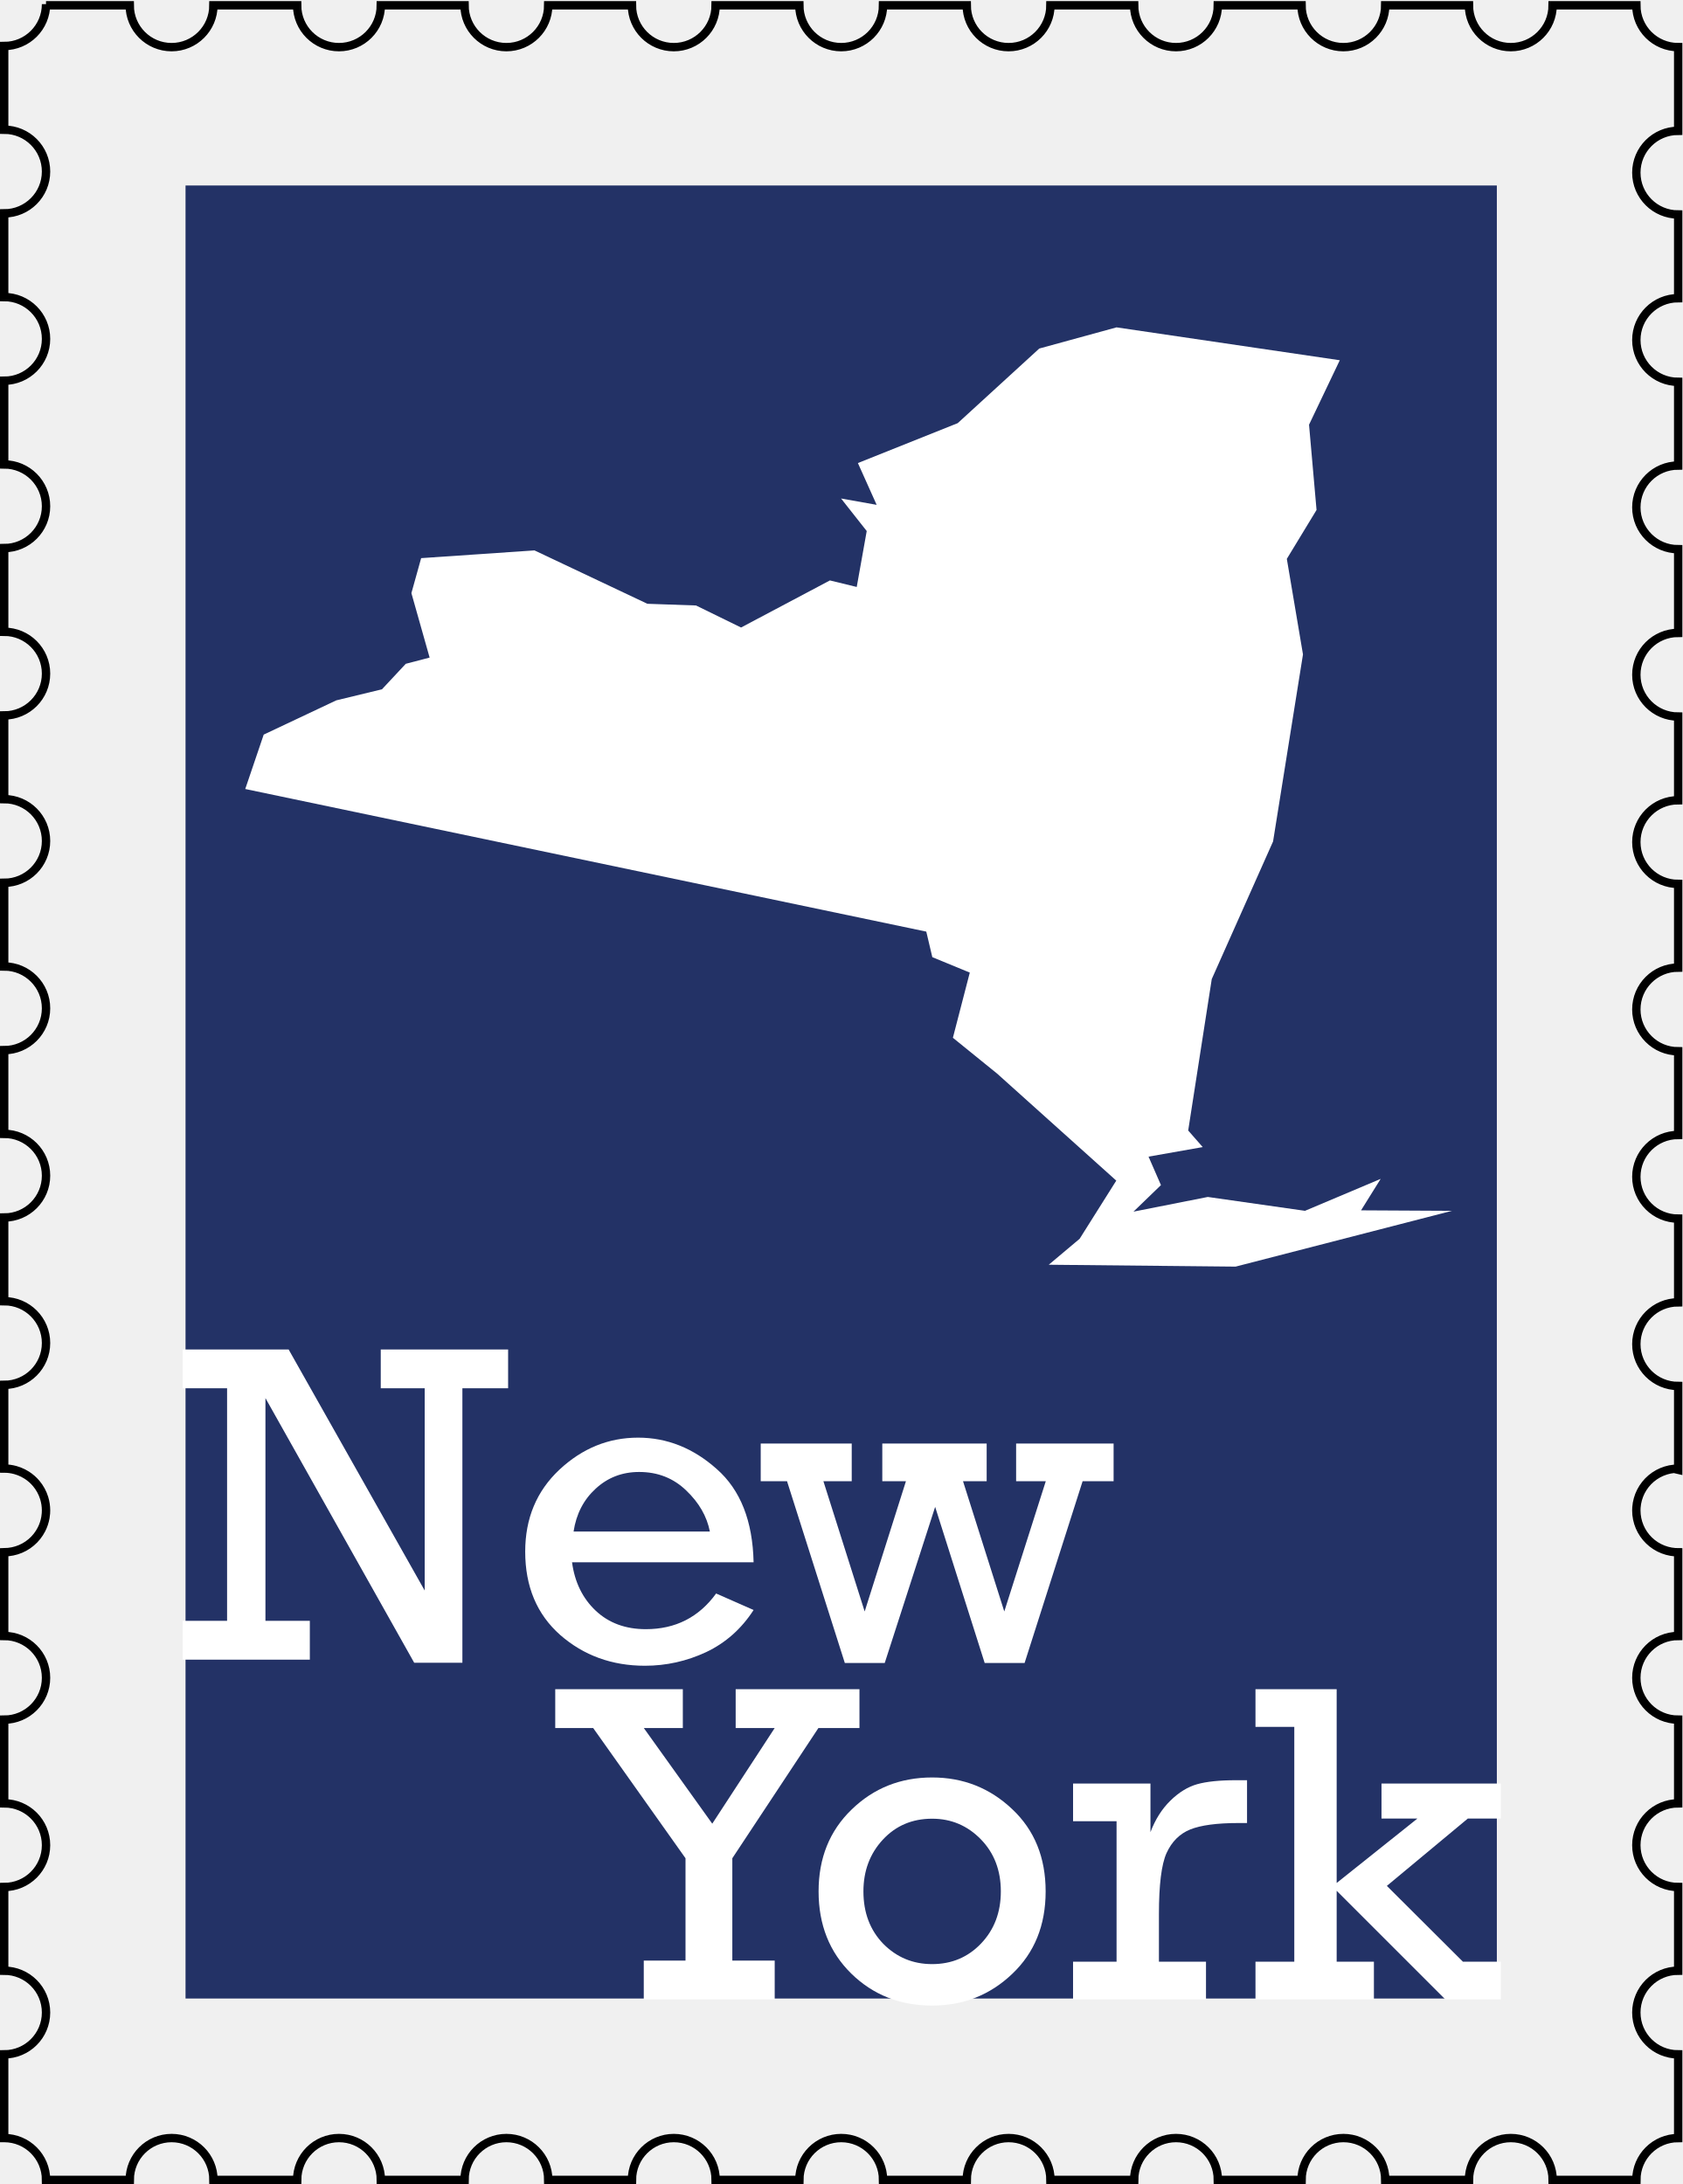
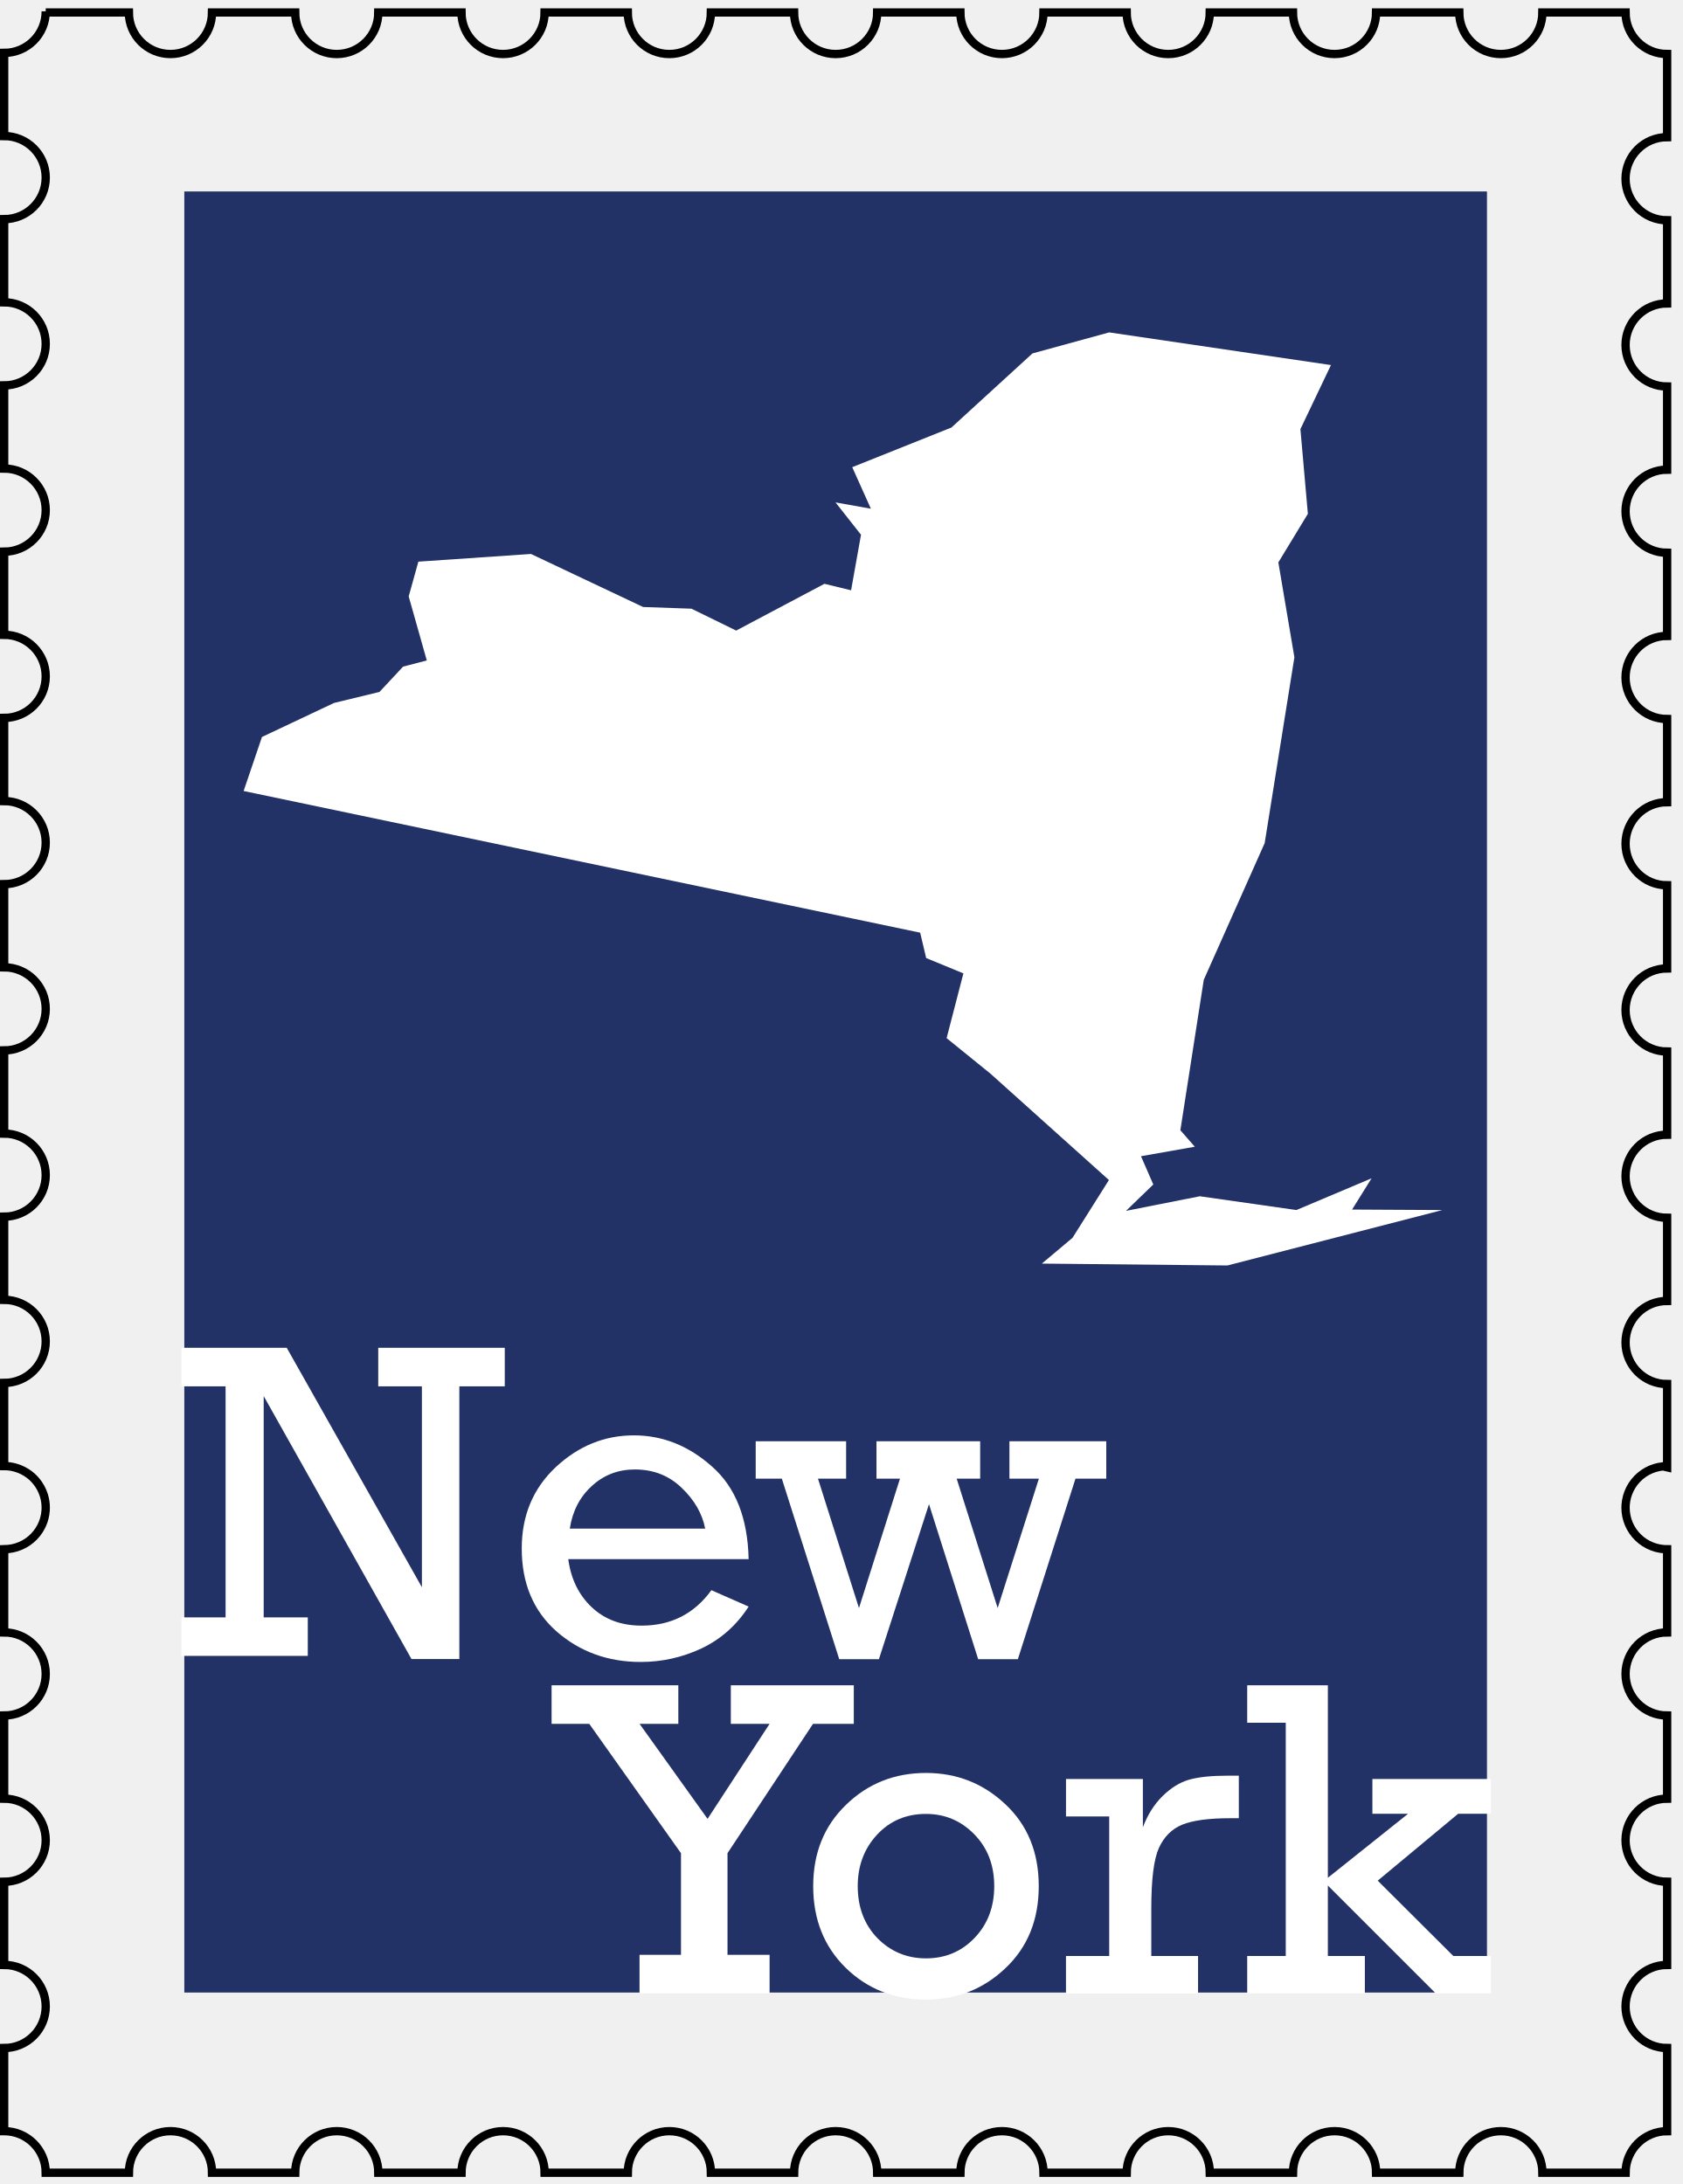
- <svg xmlns="http://www.w3.org/2000/svg" id="ny-stamp" height="783" width="603" version="1.1" viewBox="0 0 603 783">
+ <svg xmlns="http://www.w3.org/2000/svg" id="ny-stamp" height="783" width="603" version="1.1" viewBox="0 0 607 783">
  <g id="border" transform="translate(1.5 -270.9)">
    <path d="m15 272.4a15 15 0 0 1 -15 15v30a15 15 0 0 1 15 15 15 15 0 0 1 -15 15v30a15 15 0 0 1 15 15 15 15 0 0 1 -15 15v30a15 15 0 0 1 15 15 15 15 0 0 1 -15 15v30a15 15 0 0 1 15 15 15 15 0 0 1 -15 15v30a15 15 0 0 1 15 15 15 15 0 0 1 -15 15v30a15 15 0 0 1 15 15 15 15 0 0 1 -15 15v30a15 15 0 0 1 15 15 15 15 0 0 1 -15 15v30a15 15 0 0 1 15 15 15 15 0 0 1 -15 15v30a15 15 0 0 1 4.012 0.547 15 15 0 0 1 2.793 1.086 15 15 0 0 1 1.301 0.746 15 15 0 0 1 3.367 2.957 15 15 0 0 1 2.857 5.23 15 15 0 0 1 0.67 4.434 15 15 0 0 1 -0.037 1.061 15 15 0 0 1 -0.182 1.488 15 15 0 0 1 -1.414 4.256 15 15 0 0 1 -0.746 1.301 15 15 0 0 1 -0.871 1.219 15 15 0 0 1 -0.99 1.127 15 15 0 0 1 -2.291 1.93 15 15 0 0 1 -1.277 0.783 15 15 0 0 1 -5.693 1.762 15 15 0 0 1 -1.499 0.1v30a15 15 0 0 1 15 15 15 15 0 0 1 -15 15v30a15 15 0 0 1 15 15 15 15 0 0 1 -15 15v30a15 15 0 0 1 15 15 15 15 0 0 1 -15 15v30a15 15 0 0 1 0.006 0 15 15 0 0 1 15 15h30a15 15 0 0 1 15 -15 15 15 0 0 1 15 15h30a15 15 0 0 1 15 -15 15 15 0 0 1 15 15h30a15 15 0 0 1 15 -15 15 15 0 0 1 15 15h30a15 15 0 0 1 15 -15 15 15 0 0 1 15 15h30a15 15 0 0 1 15 -15 15 15 0 0 1 15 15h30a15 15 0 0 1 15 -15 15 15 0 0 1 15 15h30a15 15 0 0 1 15 -15 15 15 0 0 1 15 15h30a15 15 0 0 1 15 -15 15 15 0 0 1 15 15h30a15 15 0 0 1 15 -15 15 15 0 0 1 15 15h30a15 15 0 0 1 14.99 -15v-30a15 15 0 0 1 -15 -15 15 15 0 0 1 15 -15v-30a15 15 0 0 1 -15 -15 15 15 0 0 1 15 -15v-30a15 15 0 0 1 -15 -15 15 15 0 0 1 15 -15v-30a15 15 0 0 1 -1.061 -0.037 15 15 0 0 1 -1.488 -0.182 15 15 0 0 1 -5.557 -2.16 15 15 0 0 1 -1.219 -0.871 15 15 0 0 1 -1.127 -0.99 15 15 0 0 1 -1.93 -2.291 15 15 0 0 1 -0.783 -1.277 15 15 0 0 1 -0.652 -1.35 15 15 0 0 1 -0.885 -2.861 15 15 0 0 1 -0.225 -1.482 15 15 0 0 1 -0.074 -1.498 15 15 0 0 1 0.037 -1.061 15 15 0 0 1 0.51 -2.951 15 15 0 0 1 0.473 -1.424 15 15 0 0 1 1.359 -2.67 15 15 0 0 1 4.152 -4.275 15 15 0 0 1 2.627 -1.436 15 15 0 0 1 1.408 -0.514 15 15 0 0 1 1.453 -0.371 15 15 0 0 1 1.482 -0.225 15 15 0 0 1 1.5 0.3v-30a15 15 0 0 1 -15 -15 15 15 0 0 1 15 -15v-30a15 15 0 0 1 -15 -15 15 15 0 0 1 15 -15v-30a15 15 0 0 1 -15 -15 15 15 0 0 1 15 -15v-30a15 15 0 0 1 -15 -15 15 15 0 0 1 15 -15v-30a15 15 0 0 1 -15 -15 15 15 0 0 1 15 -15v-30a15 15 0 0 1 -15 -15 15 15 0 0 1 15 -15v-30a15 15 0 0 1 -15 -15 15 15 0 0 1 15 -15v-30a15 15 0 0 1 -15 -15 15 15 0 0 1 15 -15v-30a15 15 0 0 1 -15 -15h-30a15 15 0 0 1 -15 15 15 15 0 0 1 -15 -15h-30a15 15 0 0 1 -15 15 15 15 0 0 1 -15 -15h-30a15 15 0 0 1 -15 15 15 15 0 0 1 -15 -15h-30a15 15 0 0 1 -15 15 15 15 0 0 1 -15 -15h-30a15 15 0 0 1 -15 15 15 15 0 0 1 -15 -15h-30a15 15 0 0 1 -15 15 15 15 0 0 1 -15 -15h-30a15 15 0 0 1 -15 15 15 15 0 0 1 -15 -15h-30a15 15 0 0 1 -15 15 15 15 0 0 1 -15 -15h-30a15 15 0 0 1 -15 15 15 15 0 0 1 -15 -15h-30z" stroke="#000" stroke-miterlimit="4.8" stroke-width="3" fill="none" />
  </g>
  <g id="background" transform="translate(1.5,-218.5)">
    <rect height="650" width="470" y="285" x="65" fill="#233266" />
  </g>
  <g id="content" transform="translate(1.5,-218.5)" fill="#fff">
    <g>
      <path style="" d="m79.89 799.6v-83.38h-15.91v-13.91h37.97l48.77 86.42v-72.51h-15.75v-13.91h45.65v13.91h-16.39v98.41h-17.27l-53.32-94.89v79.86h15.91v13.91h-45.57v-13.91h15.91z" />
      <path style="" d="m268.6 778.6h-65.07q1.439 10.71 8.474 17.35 7.035 6.635 17.99 6.635 15.91 0 25.18-12.79l13.43 5.916q-6.555 10.15-17.03 15.11-10.47 4.877-21.9 4.877-17.75 0-30.38-11.03-12.55-11.11-12.55-29.9 0-17.83 12.23-29.34 12.31-11.51 28.22-11.51 15.59 0 28.22 11.27 12.71 11.19 13.19 33.42zm-15.67-11.03q-1.599-8.154-8.474-14.71-6.875-6.635-16.87-6.635-9.114 0-15.59 5.996-6.475 5.916-7.914 15.35h48.85z" />
      <path style="" d="m301.3 814.7-20.71-65.15h-9.433v-13.51h32.62v13.51h-10.15l14.79 46.69 14.79-46.69h-8.474v-13.51h37.41v13.51h-8.474l14.79 46.69 14.87-46.69h-10.63v-13.51h34.94v13.51h-11.11l-20.79 65.15h-14.31l-17.75-55.96-18.07 55.96h-14.31z" />
    </g>
    <path d="m330.5 552.5-244.1-51.13 6.618-19.5 26.01-12.28 16.38-3.97 8.527-9.134 8.549-2.234-6.529-23.11 3.494-12.54 40.62-2.775 40.46 19.14 17.44 0.608 16.14 7.898 31.85-16.88 9.611 2.344 3.581-20.05-9.199-11.67 12.76 2.279-6.725-14.99 35.78-14.3 29.23-26.75 27.69-7.592 80.02 11.79-11.02 23.11 2.689 30.57-10.65 17.53 5.791 34.26-10.72 67.04-21.98 49.36-8.443 54.28 5.207 5.945-19.42 3.427 4.447 10.2-9.851 9.524 26.64-5.271 34.84 4.97 27.12-11.45-7.03 11.28 32.57 0.175-77.54 20-66.96-0.676 11.07-9.307 13.13-20.85-42.68-38.34-15.88-12.87 6.055-23.37-13.43-5.533z" fill-rule="evenodd" />
    <g>
      <path style="" d="m244.2 921.4v-36.69l-33.1-46.69h-13.59v-13.91h45.73v13.91h-13.99l24.54 34.3 22.38-34.3h-13.99v-13.91h44.37v13.91h-14.71l-30.86 46.69v36.69h15.19v13.91h-46.93v-13.91h14.95z" />
      <path style="" d="m291.9 896.6q0-17.91 11.83-29.34 11.83-11.51 28.86-11.51 16.71 0 28.7 11.35 11.99 11.27 11.99 29.5t-11.99 29.58q-11.91 11.35-28.7 11.35-17.27 0-29.02-11.51-11.67-11.51-11.67-29.42zm16.07 0q0 11.43 7.115 18.79 7.195 7.275 17.51 7.275 10.47 0 17.51-7.355 7.115-7.435 7.115-18.71 0-11.35-7.195-18.71-7.195-7.355-17.43-7.355-10.71 0-17.67 7.515-6.955 7.515-6.955 18.55z" />
      <path style="" d="m398.7 921.8v-50.36h-15.59v-13.51h27.74v17.43q2.558-6.795 7.115-11.27 4.557-4.477 9.593-5.916 5.116-1.439 13.91-1.439h3.997v15.35h-3.038q-11.59 0-17.35 2.318-5.676 2.318-8.474 8.474-2.718 6.076-2.718 21.9v17.03h16.87v13.51h-47.65v-13.51h15.59z" />
      <path style="" d="m462.4 921.8v-84.18h-13.91v-13.51h29.1v69.47l28.94-23.1h-12.87v-12.55h42.77v12.55h-11.83l-29.02 24.14 27.26 27.18h13.59v13.51h-19.91l-38.93-38.93v25.42h13.35v13.51h-42.45v-13.51h13.91z" />
    </g>
  </g>
</svg>
